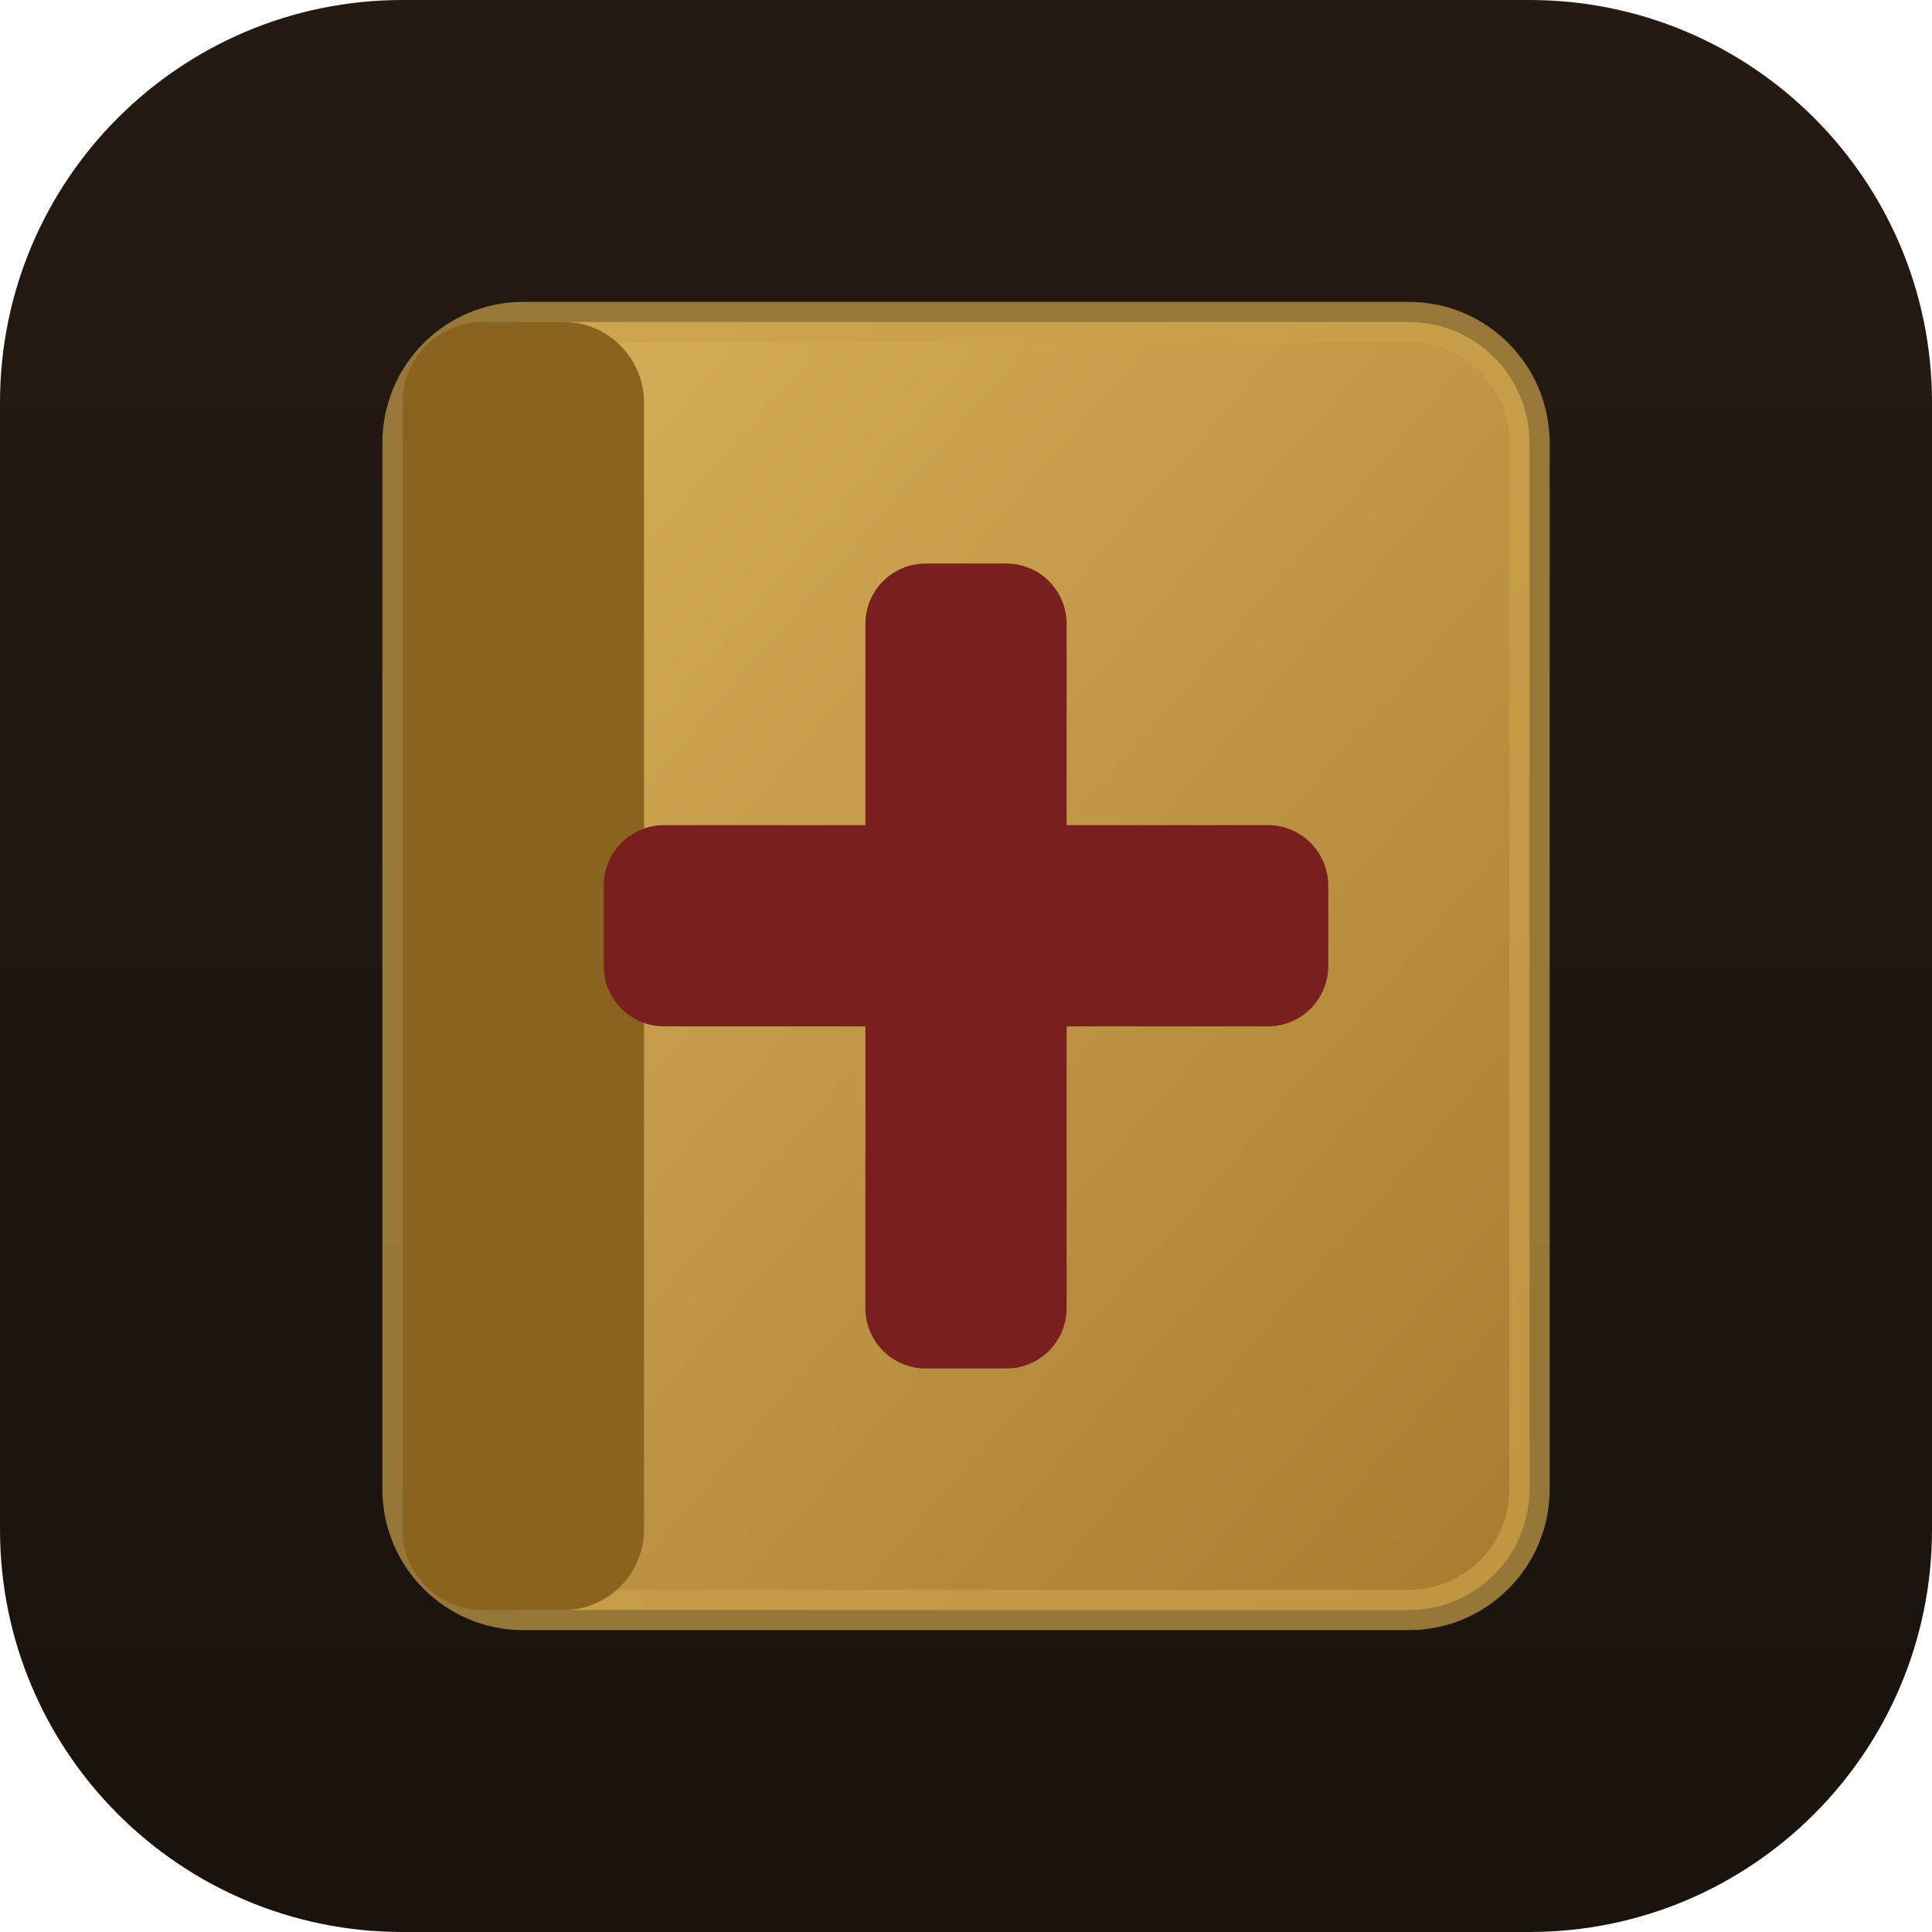
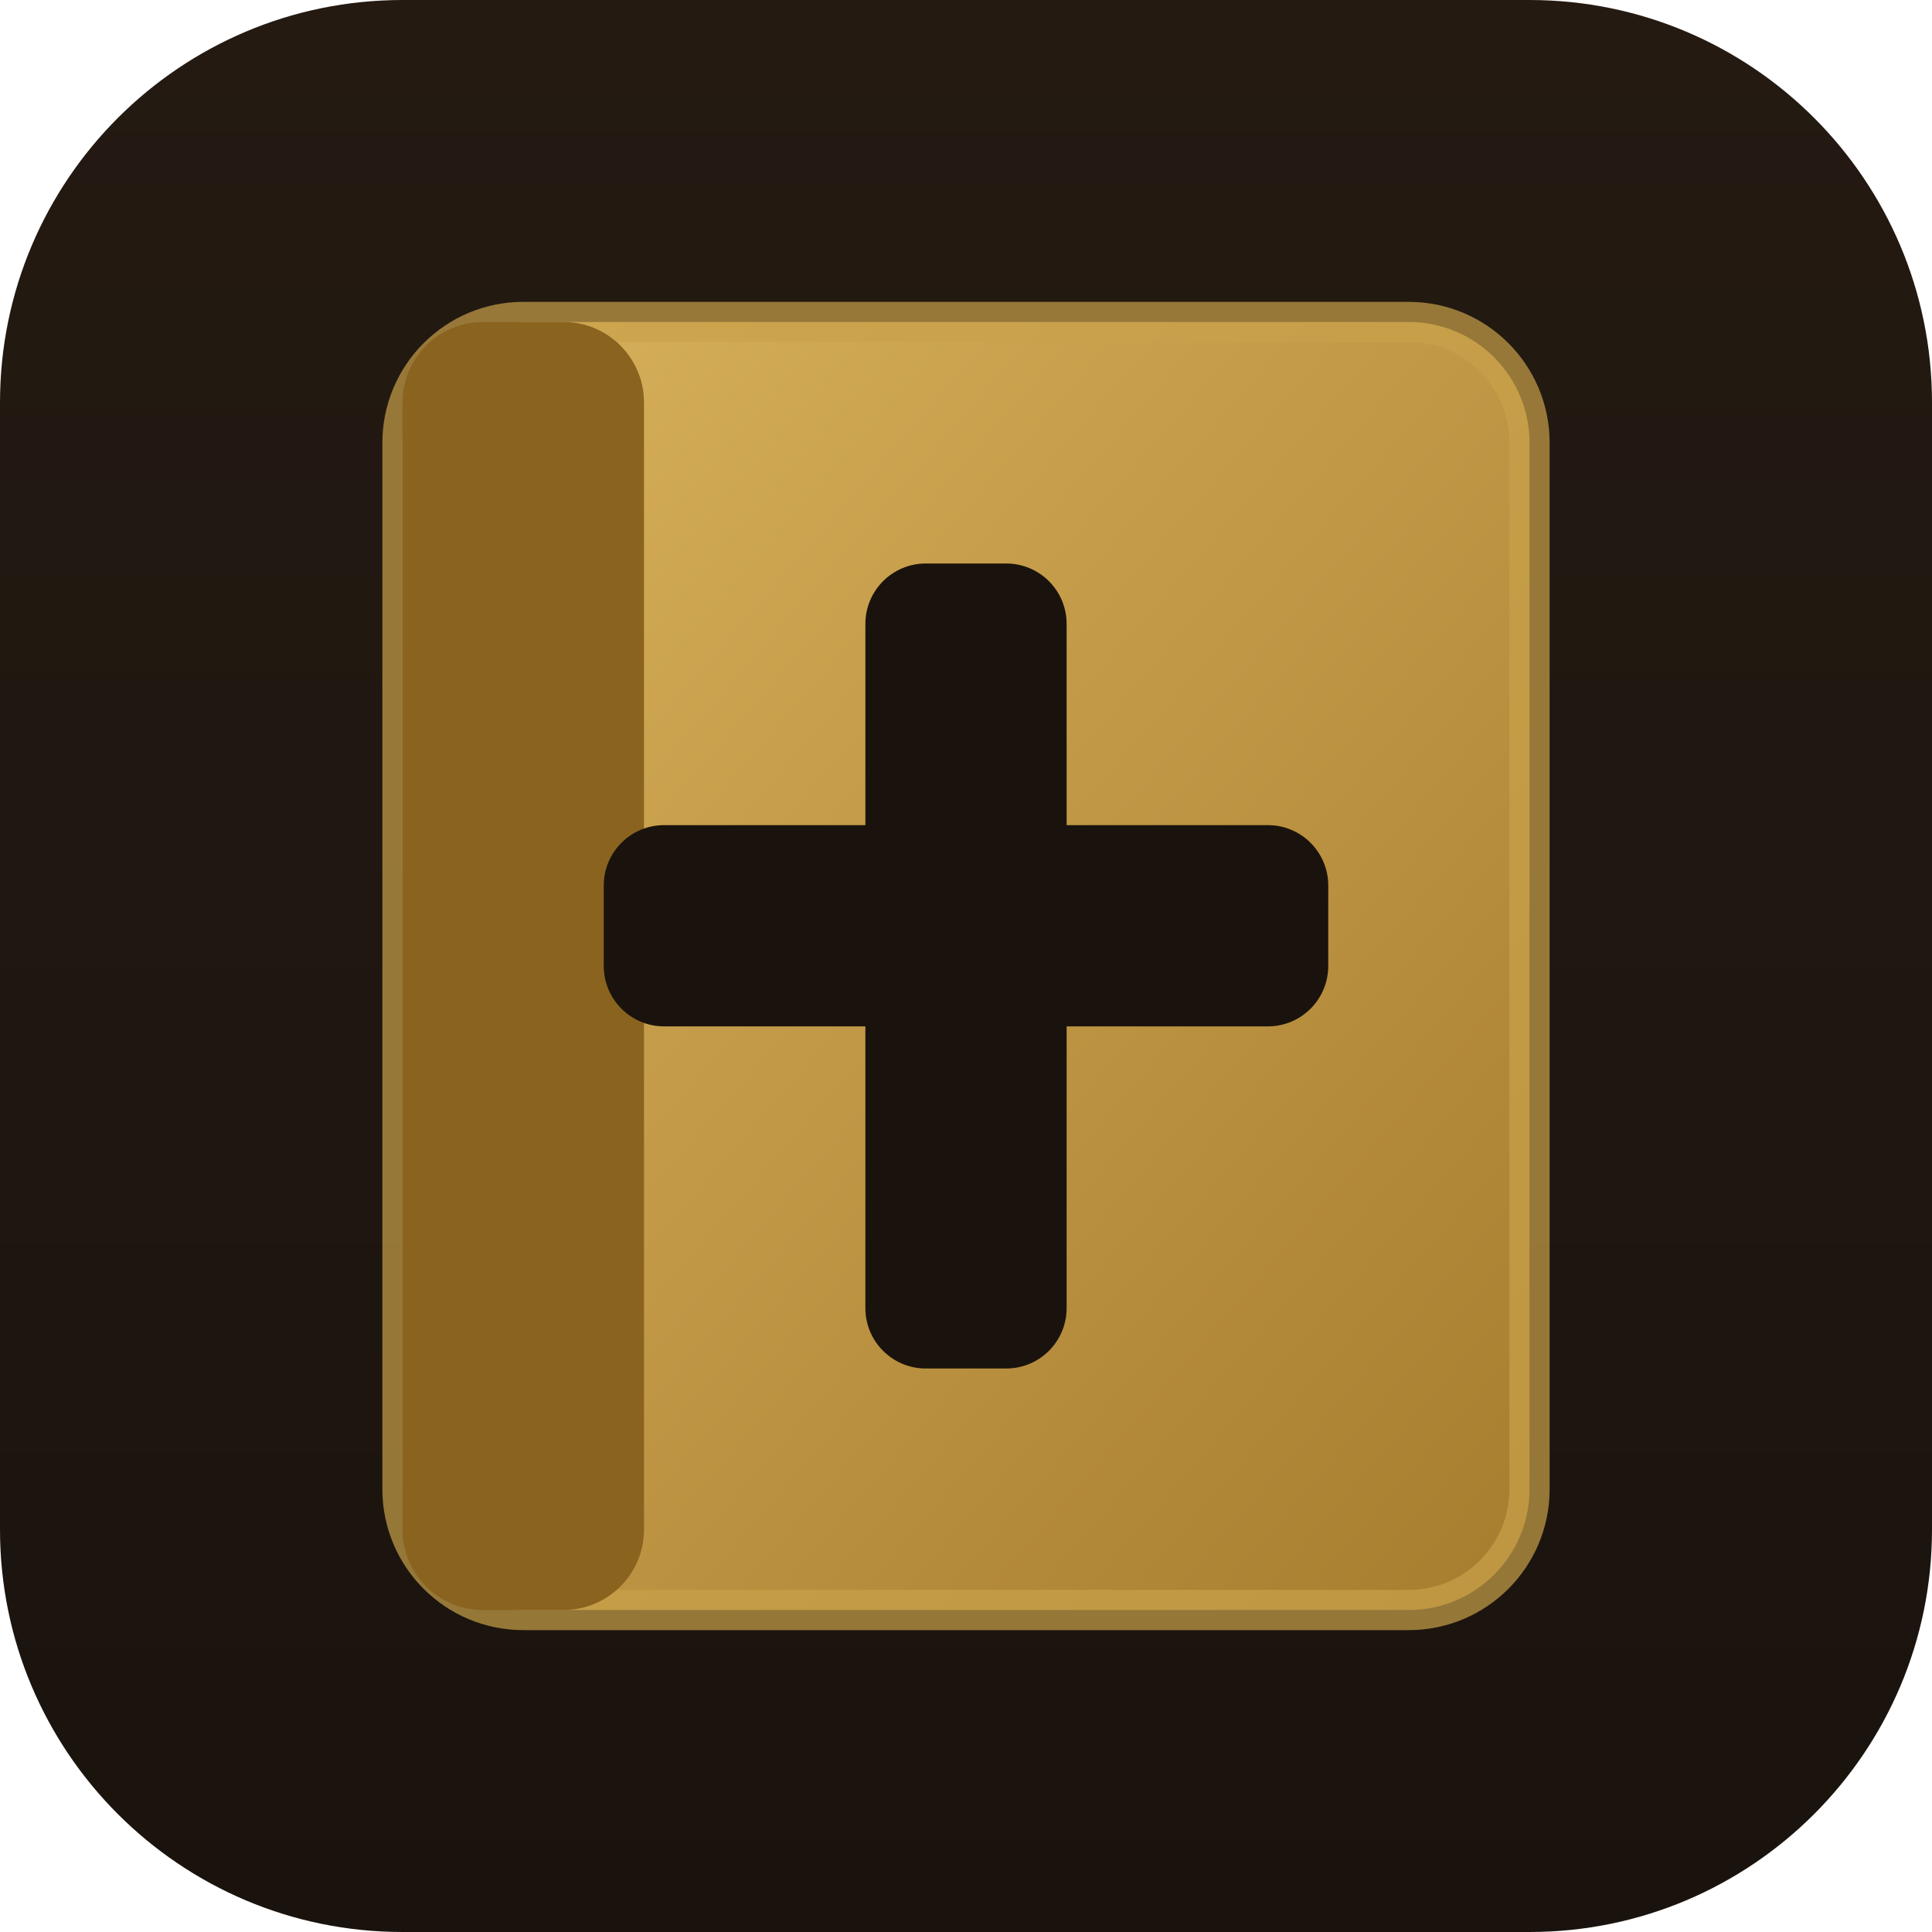
<svg xmlns="http://www.w3.org/2000/svg" viewBox="0 0 48 48" width="48" height="48">
  <defs>
    <linearGradient id="amibel-bg" x1="0" y1="0" x2="0" y2="1">
      <stop offset="0%" stop-color="#241a12" />
      <stop offset="100%" stop-color="#1a130d" />
    </linearGradient>
    <linearGradient id="amibel-gold" x1="0" y1="0" x2="1" y2="1">
      <stop offset="0%" stop-color="#d9b25c" />
      <stop offset="100%" stop-color="#a67c2e" />
    </linearGradient>
  </defs>
  <rect width="48" height="48" rx="10" fill="url(#amibel-bg)" />
  <rect x="10" y="8" width="28" height="32" rx="3" fill="url(#amibel-gold)" stroke="#c9a14a" stroke-width="1" stroke-opacity="0.7" />
  <rect x="10" y="8" width="6" height="32" rx="2" fill="#8a631f" />
-   <rect x="21.5" y="14" width="5" height="20" rx="1.5" fill="#7a1f1f" />
-   <rect x="15" y="20.5" width="18" height="5" rx="1.5" fill="#7a1f1f" />
+   <rect x="21.5" y="14" width="5" height="20" rx="1.5" fill="#1a130d" />
+   <rect x="15" y="20.5" width="18" height="5" rx="1.5" fill="#1a130d" />
</svg>
